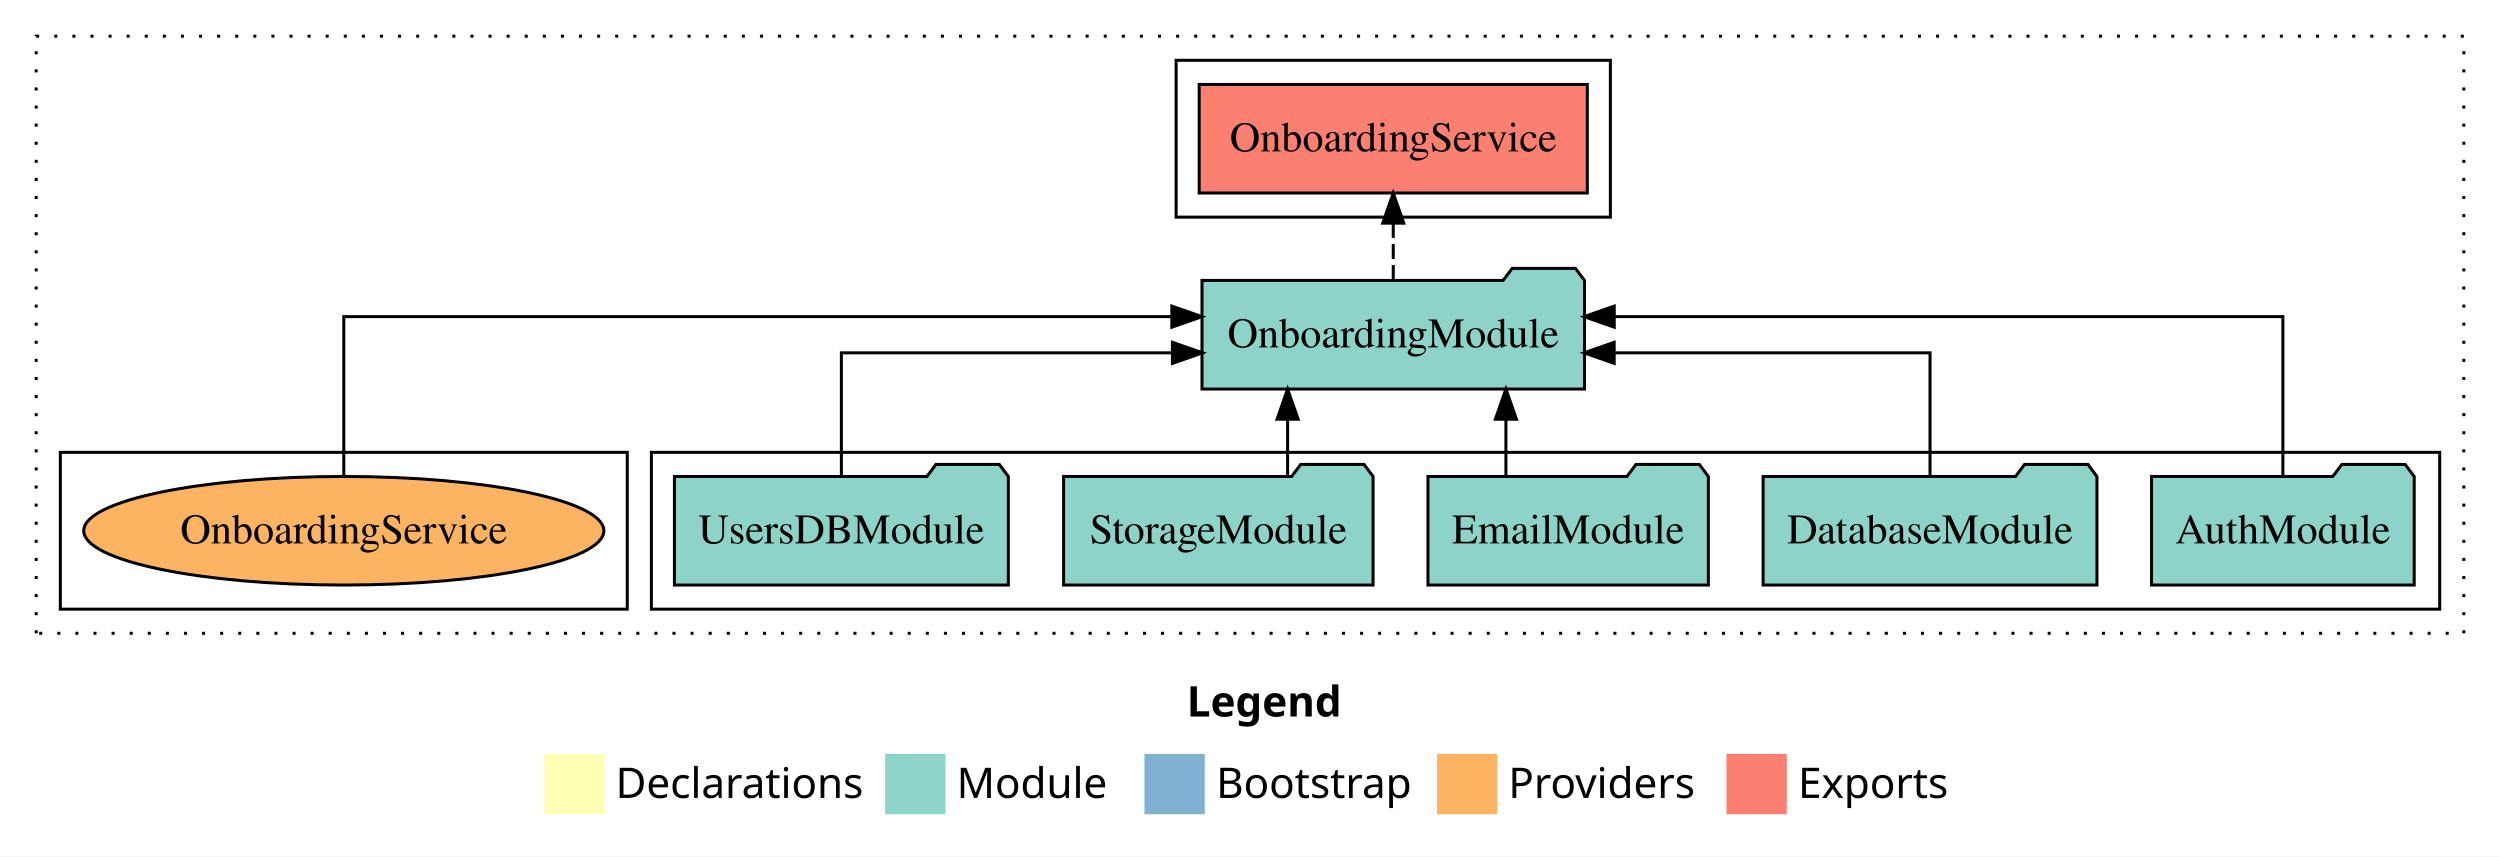
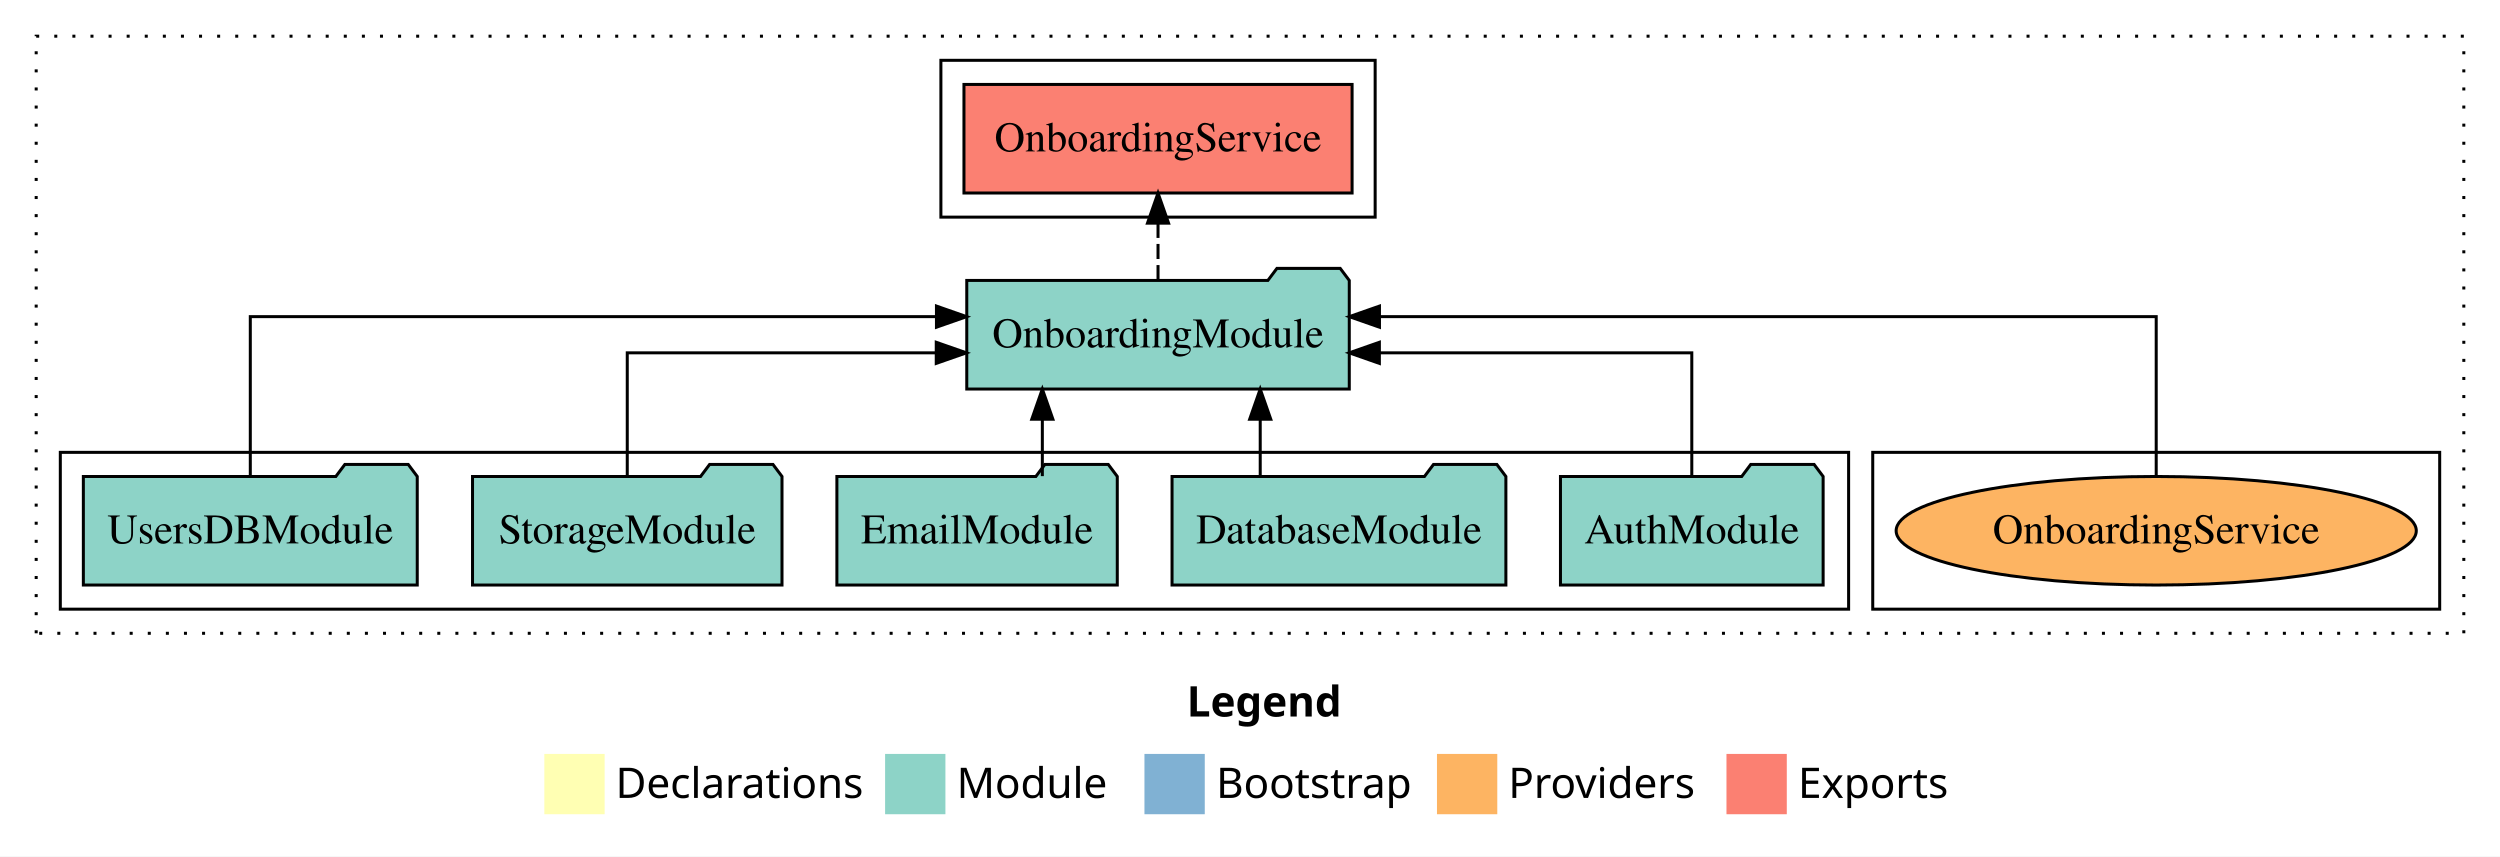
<svg xmlns="http://www.w3.org/2000/svg" width="829pt" height="284pt" viewBox="0.00 0.00 829.00 284.00">
  <g id="graph0" class="graph" transform="scale(1 1) rotate(0) translate(4 280)">
    <polygon fill="white" stroke="transparent" points="-4,4 -4,-280 825,-280 825,4 -4,4" />
    <text text-anchor="start" x="389.51" y="-42.4" font-family="Times-12" font-weight="bold" font-size="14.00">Legend</text>
    <polygon fill="#ffffb3" stroke="transparent" points="176.5,-10 176.5,-30 196.5,-30 196.5,-10 176.5,-10" />
    <text text-anchor="start" x="200.13" y="-15.4" font-family="Times-12" font-size="14.00">  Declarations</text>
    <polygon fill="#8dd3c7" stroke="transparent" points="289.5,-10 289.5,-30 309.5,-30 309.5,-10 289.5,-10" />
    <text text-anchor="start" x="313.23" y="-15.4" font-family="Times-12" font-size="14.00">  Module</text>
    <polygon fill="#80b1d3" stroke="transparent" points="375.5,-10 375.5,-30 395.5,-30 395.5,-10 375.5,-10" />
    <text text-anchor="start" x="399.28" y="-15.4" font-family="Times-12" font-size="14.00">  Bootstrap</text>
    <polygon fill="#fdb462" stroke="transparent" points="472.5,-10 472.5,-30 492.5,-30 492.5,-10 472.5,-10" />
    <text text-anchor="start" x="496.17" y="-15.4" font-family="Times-12" font-size="14.00">  Providers</text>
    <polygon fill="#fb8072" stroke="transparent" points="568.5,-10 568.5,-30 588.5,-30 588.5,-10 568.5,-10" />
    <text text-anchor="start" x="592.23" y="-15.4" font-family="Times-12" font-size="14.00">  Exports</text>
    <g id="clust1" class="cluster">
      <polygon fill="none" stroke="black" stroke-dasharray="1,5" points="8,-70 8,-268 813,-268 813,-70 8,-70" />
    </g>
-     <g id="clust4" class="cluster">
-       <polygon fill="none" stroke="black" points="386,-208 386,-260 530,-260 530,-208 386,-208" />
+     <g id="clust6" class="cluster">
+       <polygon fill="none" stroke="black" points="617,-78 617,-130 805,-130 805,-78 617,-78" />
    </g>
    <g id="clust3" class="cluster">
-       <polygon fill="none" stroke="black" points="212,-78 212,-130 805,-130 805,-78 212,-78" />
+       <polygon fill="none" stroke="black" points="16,-78 16,-130 609,-130 609,-78 16,-78" />
    </g>
-     <g id="clust6" class="cluster">
-       <polygon fill="none" stroke="black" points="16,-78 16,-130 204,-130 204,-78 16,-78" />
+     <g id="clust4" class="cluster">
+       <polygon fill="none" stroke="black" points="308,-208 308,-260 452,-260 452,-208 308,-208" />
    </g>
    <g id="node1" class="node">
-       <polygon fill="#8dd3c7" stroke="black" points="796.55,-122 793.55,-126 772.55,-126 769.55,-122 709.45,-122 709.45,-86 796.55,-86 796.55,-122" />
-       <text text-anchor="middle" x="753" y="-99.8" font-family="Times,serif" font-size="14.00">AuthModule</text>
+       <polygon fill="#8dd3c7" stroke="black" points="600.55,-122 597.55,-126 576.55,-126 573.55,-122 513.45,-122 513.45,-86 600.55,-86 600.55,-122" />
+       <text text-anchor="middle" x="557" y="-99.8" font-family="Times,serif" font-size="14.00">AuthModule</text>
    </g>
    <g id="node6" class="node">
-       <polygon fill="#8dd3c7" stroke="black" points="521.42,-187 518.42,-191 497.42,-191 494.42,-187 394.58,-187 394.58,-151 521.42,-151 521.42,-187" />
-       <text text-anchor="middle" x="458" y="-164.8" font-family="Times,serif" font-size="14.00">OnboardingModule</text>
+       <polygon fill="#8dd3c7" stroke="black" points="443.42,-187 440.42,-191 419.42,-191 416.42,-187 316.58,-187 316.58,-151 443.42,-151 443.42,-187" />
+       <text text-anchor="middle" x="380" y="-164.8" font-family="Times,serif" font-size="14.00">OnboardingModule</text>
    </g>
    <g id="edge1" class="edge">
-       <path fill="none" stroke="black" d="M753,-122.28C753,-143.32 753,-175 753,-175 753,-175 531.28,-175 531.28,-175" />
-       <polygon fill="black" stroke="black" points="531.28,-171.5 521.28,-175 531.28,-178.5 531.28,-171.5" />
+       <path fill="none" stroke="black" d="M557,-122.02C557,-139.37 557,-163 557,-163 557,-163 453.4,-163 453.4,-163" />
+       <polygon fill="black" stroke="black" points="453.4,-159.5 443.4,-163 453.4,-166.5 453.4,-159.5" />
    </g>
    <g id="node2" class="node">
-       <polygon fill="#8dd3c7" stroke="black" points="691.35,-122 688.35,-126 667.35,-126 664.35,-122 580.65,-122 580.65,-86 691.35,-86 691.35,-122" />
-       <text text-anchor="middle" x="636" y="-99.8" font-family="Times,serif" font-size="14.00">DatabaseModule</text>
+       <polygon fill="#8dd3c7" stroke="black" points="495.35,-122 492.35,-126 471.35,-126 468.35,-122 384.65,-122 384.65,-86 495.35,-86 495.35,-122" />
+       <text text-anchor="middle" x="440" y="-99.8" font-family="Times,serif" font-size="14.00">DatabaseModule</text>
    </g>
    <g id="edge2" class="edge">
-       <path fill="none" stroke="black" d="M636,-122.02C636,-139.37 636,-163 636,-163 636,-163 531.26,-163 531.26,-163" />
-       <polygon fill="black" stroke="black" points="531.26,-159.5 521.26,-163 531.26,-166.5 531.26,-159.5" />
+       <path fill="none" stroke="black" d="M413.89,-122.11C413.89,-122.11 413.89,-140.99 413.89,-140.99" />
+       <polygon fill="black" stroke="black" points="410.39,-140.99 413.89,-150.99 417.39,-140.99 410.39,-140.99" />
    </g>
    <g id="node3" class="node">
-       <polygon fill="#8dd3c7" stroke="black" points="562.49,-122 559.49,-126 538.49,-126 535.49,-122 469.51,-122 469.51,-86 562.49,-86 562.49,-122" />
-       <text text-anchor="middle" x="516" y="-99.8" font-family="Times,serif" font-size="14.00">EmailModule</text>
+       <polygon fill="#8dd3c7" stroke="black" points="366.49,-122 363.49,-126 342.49,-126 339.49,-122 273.51,-122 273.51,-86 366.49,-86 366.49,-122" />
+       <text text-anchor="middle" x="320" y="-99.8" font-family="Times,serif" font-size="14.00">EmailModule</text>
    </g>
    <g id="edge3" class="edge">
-       <path fill="none" stroke="black" d="M495.36,-122.11C495.36,-122.11 495.36,-140.99 495.36,-140.99" />
-       <polygon fill="black" stroke="black" points="491.86,-140.99 495.36,-150.99 498.86,-140.99 491.86,-140.99" />
+       <path fill="none" stroke="black" d="M341.64,-122.11C341.64,-122.11 341.64,-140.99 341.64,-140.99" />
+       <polygon fill="black" stroke="black" points="338.14,-140.99 341.64,-150.99 345.14,-140.99 338.14,-140.99" />
    </g>
    <g id="node4" class="node">
-       <polygon fill="#8dd3c7" stroke="black" points="451.31,-122 448.31,-126 427.31,-126 424.31,-122 348.69,-122 348.69,-86 451.31,-86 451.31,-122" />
-       <text text-anchor="middle" x="400" y="-99.8" font-family="Times,serif" font-size="14.00">StorageModule</text>
+       <polygon fill="#8dd3c7" stroke="black" points="255.31,-122 252.31,-126 231.31,-126 228.31,-122 152.69,-122 152.69,-86 255.31,-86 255.31,-122" />
+       <text text-anchor="middle" x="204" y="-99.8" font-family="Times,serif" font-size="14.00">StorageModule</text>
    </g>
    <g id="edge4" class="edge">
-       <path fill="none" stroke="black" d="M422.97,-122.11C422.97,-122.11 422.97,-140.99 422.97,-140.99" />
-       <polygon fill="black" stroke="black" points="419.47,-140.99 422.97,-150.99 426.47,-140.99 419.47,-140.99" />
+       <path fill="none" stroke="black" d="M204,-122.02C204,-139.37 204,-163 204,-163 204,-163 306.46,-163 306.46,-163" />
+       <polygon fill="black" stroke="black" points="306.46,-166.5 316.46,-163 306.46,-159.5 306.46,-166.5" />
    </g>
    <g id="node5" class="node">
-       <polygon fill="#8dd3c7" stroke="black" points="330.36,-122 327.36,-126 306.36,-126 303.36,-122 219.64,-122 219.64,-86 330.36,-86 330.36,-122" />
-       <text text-anchor="middle" x="275" y="-99.8" font-family="Times,serif" font-size="14.00">UsersDBModule</text>
+       <polygon fill="#8dd3c7" stroke="black" points="134.36,-122 131.36,-126 110.36,-126 107.36,-122 23.64,-122 23.64,-86 134.36,-86 134.36,-122" />
+       <text text-anchor="middle" x="79" y="-99.8" font-family="Times,serif" font-size="14.00">UsersDBModule</text>
    </g>
    <g id="edge5" class="edge">
-       <path fill="none" stroke="black" d="M275,-122.02C275,-139.37 275,-163 275,-163 275,-163 384.77,-163 384.77,-163" />
-       <polygon fill="black" stroke="black" points="384.77,-166.5 394.77,-163 384.77,-159.5 384.77,-166.5" />
+       <path fill="none" stroke="black" d="M79,-122.28C79,-143.32 79,-175 79,-175 79,-175 306.53,-175 306.53,-175" />
+       <polygon fill="black" stroke="black" points="306.53,-178.5 316.53,-175 306.53,-171.5 306.53,-178.5" />
    </g>
    <g id="node7" class="node">
-       <polygon fill="#fb8072" stroke="black" points="522.35,-252 393.65,-252 393.65,-216 522.35,-216 522.35,-252" />
-       <text text-anchor="middle" x="458" y="-229.8" font-family="Times,serif" font-size="14.00">OnboardingService </text>
+       <polygon fill="#fb8072" stroke="black" points="444.35,-252 315.65,-252 315.65,-216 444.35,-216 444.35,-252" />
+       <text text-anchor="middle" x="380" y="-229.8" font-family="Times,serif" font-size="14.00">OnboardingService </text>
    </g>
    <g id="edge6" class="edge">
-       <path fill="none" stroke="black" stroke-dasharray="5,2" d="M458,-187.11C458,-187.11 458,-205.99 458,-205.99" />
-       <polygon fill="black" stroke="black" points="454.5,-205.99 458,-215.99 461.5,-205.99 454.5,-205.99" />
+       <path fill="none" stroke="black" stroke-dasharray="5,2" d="M380,-187.11C380,-187.11 380,-205.99 380,-205.99" />
+       <polygon fill="black" stroke="black" points="376.5,-205.99 380,-215.99 383.5,-205.99 376.5,-205.99" />
    </g>
    <g id="node8" class="node">
-       <ellipse fill="#fdb462" stroke="black" cx="110" cy="-104" rx="86.24" ry="18" />
-       <text text-anchor="middle" x="110" y="-99.8" font-family="Times,serif" font-size="14.00">OnboardingService</text>
+       <ellipse fill="#fdb462" stroke="black" cx="711" cy="-104" rx="86.24" ry="18" />
+       <text text-anchor="middle" x="711" y="-99.8" font-family="Times,serif" font-size="14.00">OnboardingService</text>
    </g>
    <g id="edge7" class="edge">
-       <path fill="none" stroke="black" d="M110,-122.28C110,-143.32 110,-175 110,-175 110,-175 384.58,-175 384.58,-175" />
-       <polygon fill="black" stroke="black" points="384.58,-178.5 394.58,-175 384.58,-171.5 384.58,-178.5" />
+       <path fill="none" stroke="black" d="M711,-122.28C711,-143.32 711,-175 711,-175 711,-175 453.43,-175 453.43,-175" />
+       <polygon fill="black" stroke="black" points="453.43,-171.5 443.43,-175 453.43,-178.5 453.43,-171.5" />
    </g>
  </g>
</svg>
